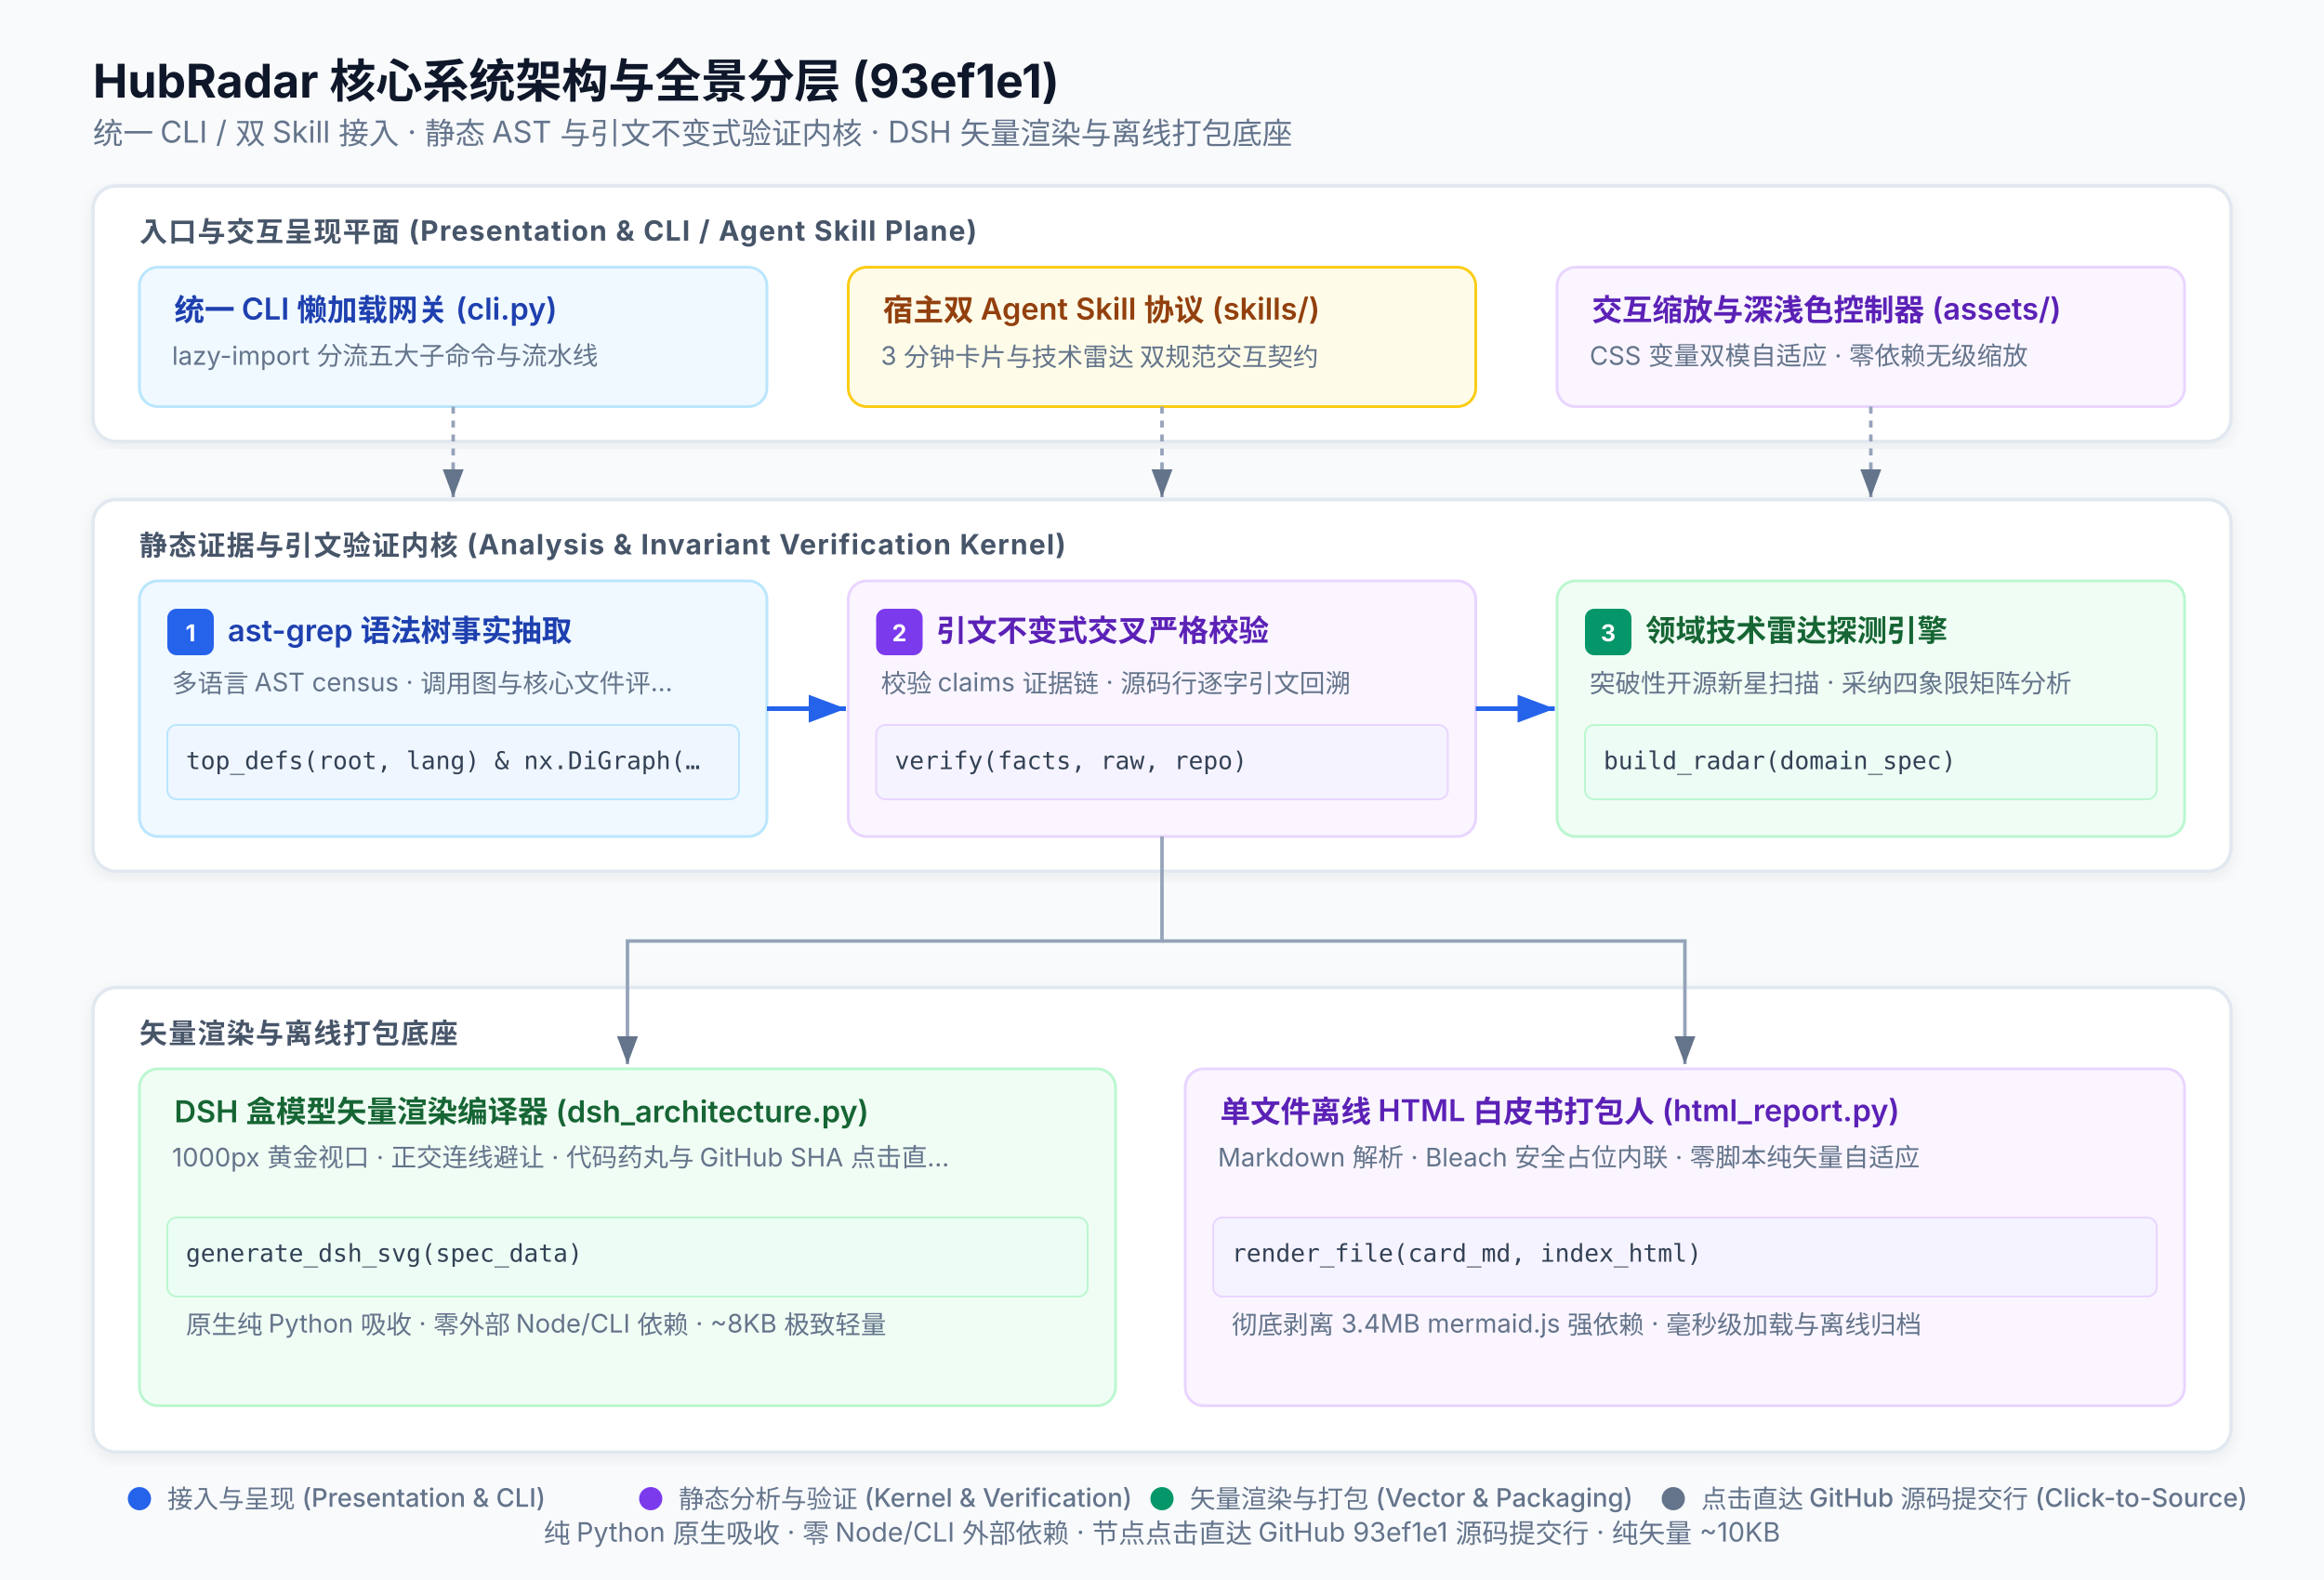
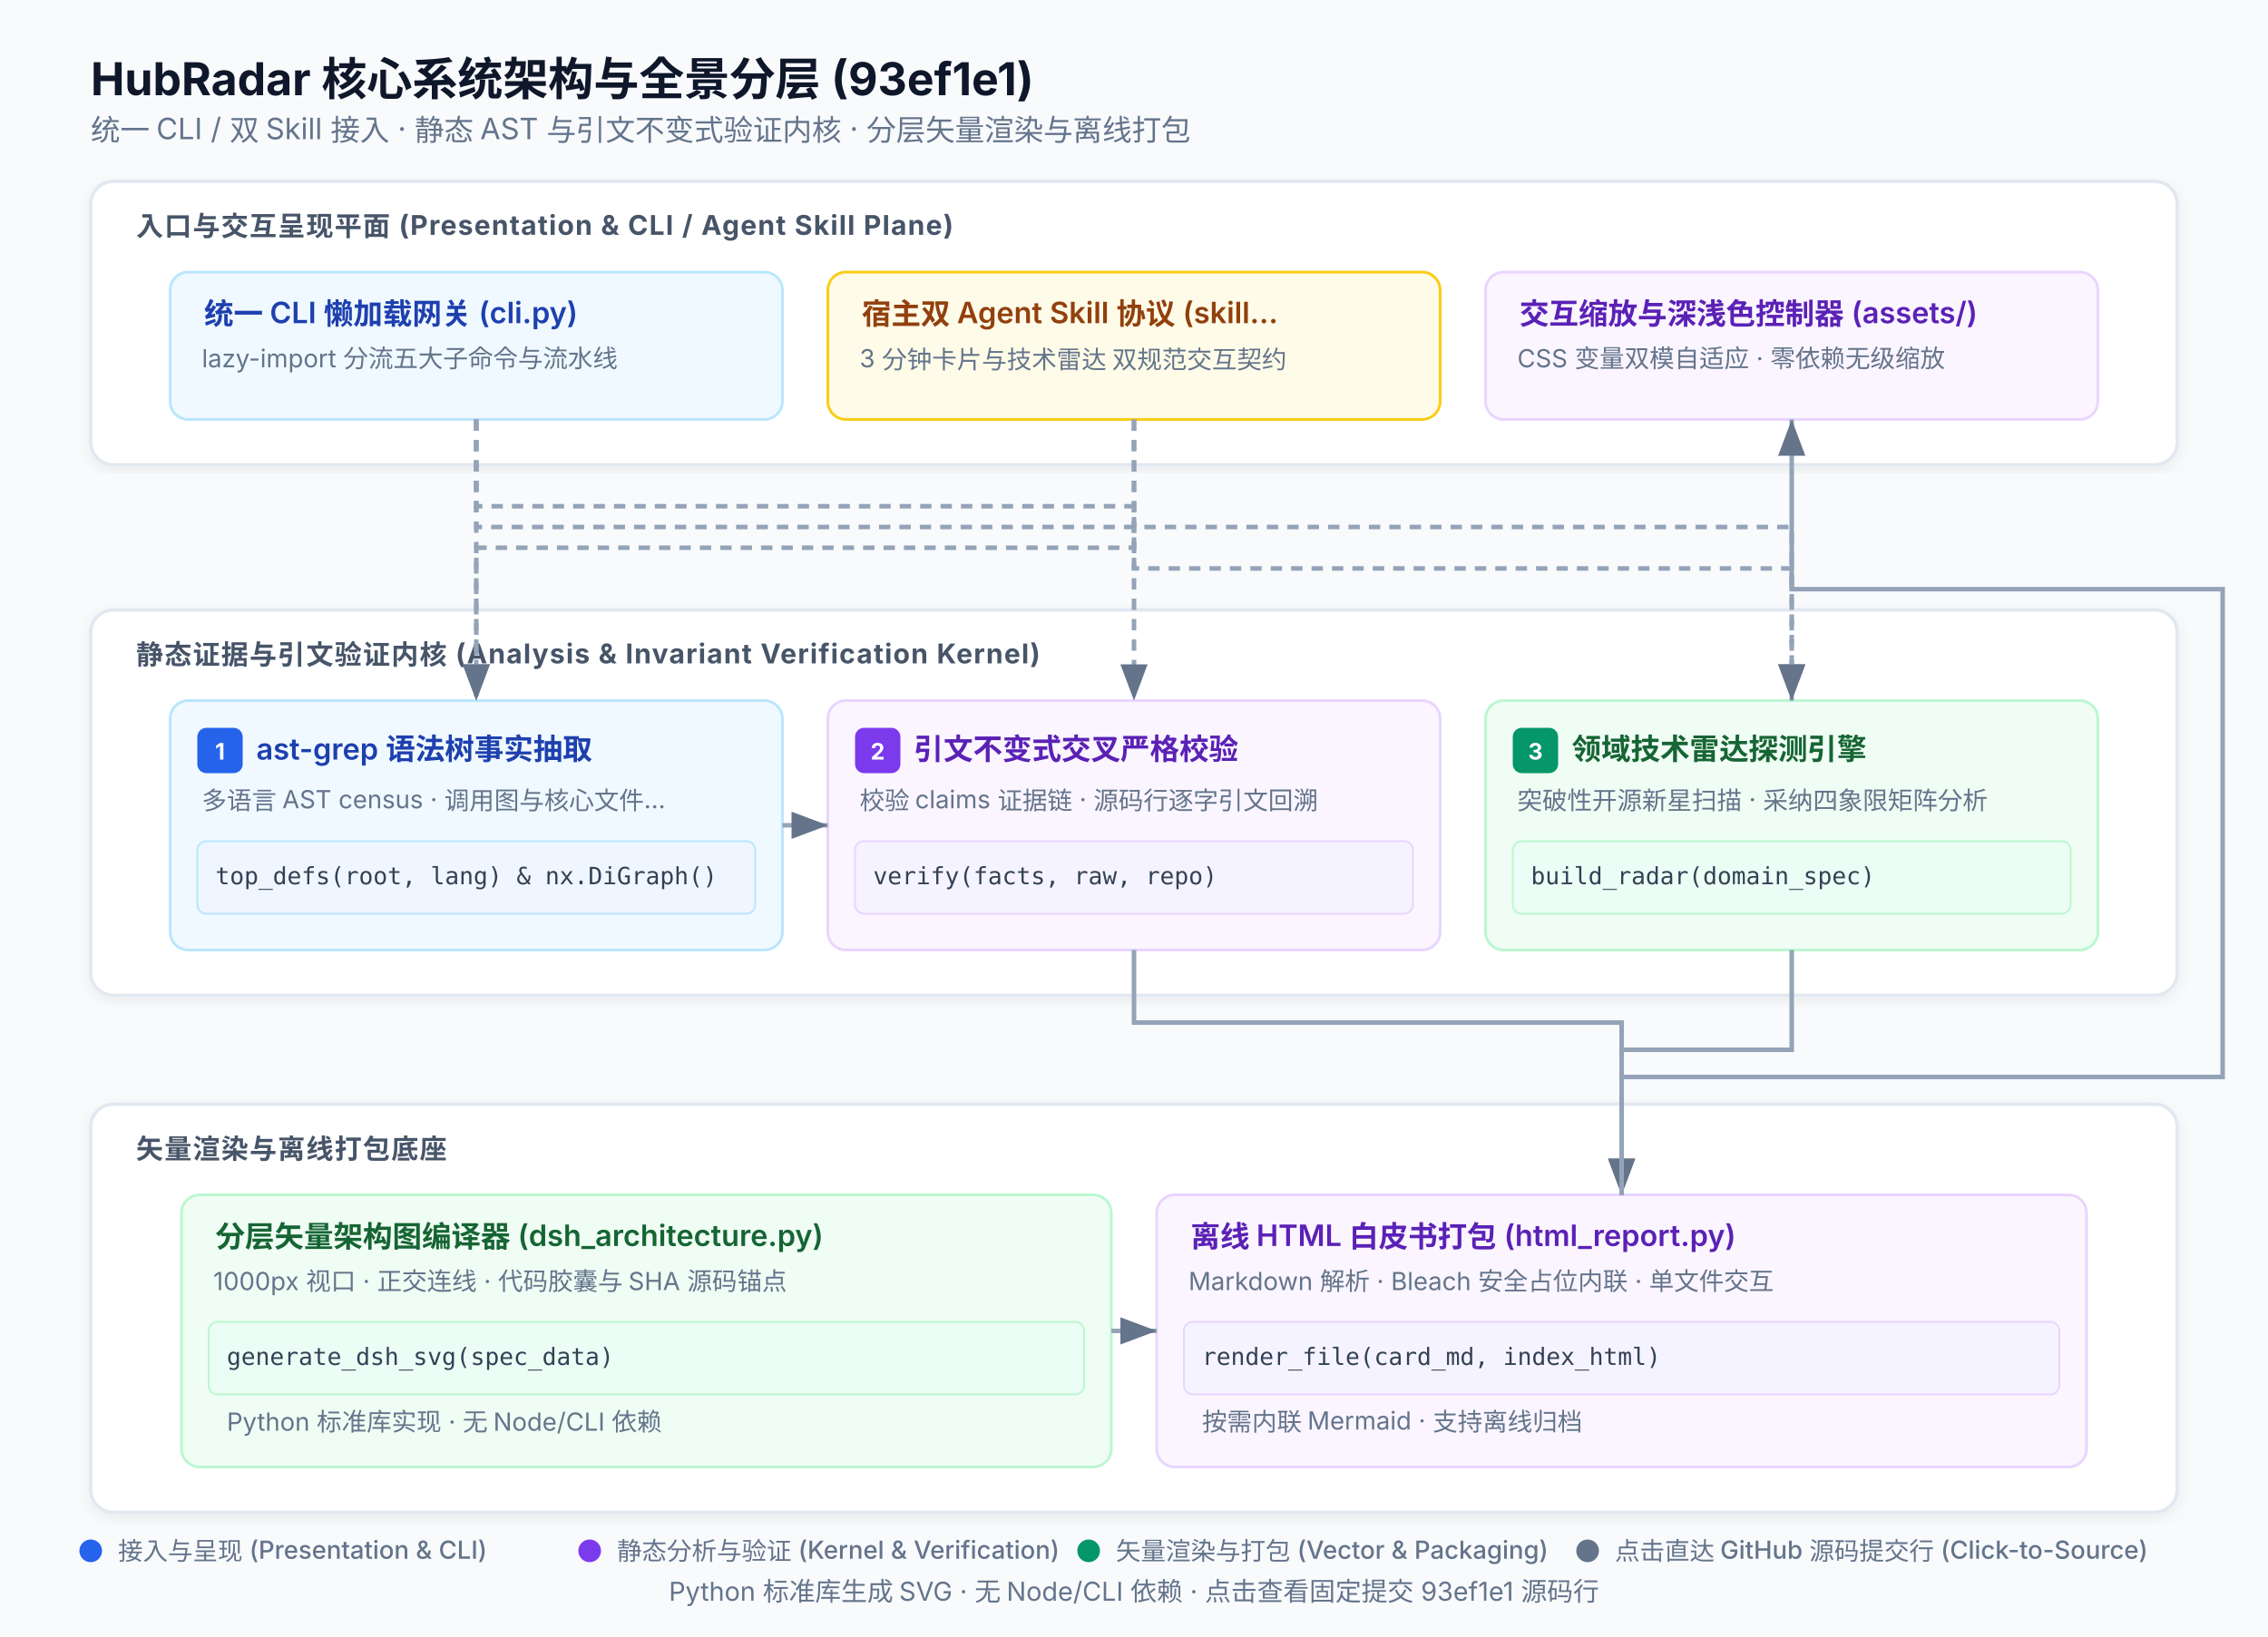
- <svg xmlns="http://www.w3.org/2000/svg" viewBox="0 0 1000 680" width="1000" height="680" style="max-width:100%;height:auto;display:block;margin:0 auto;" role="img" aria-label="HubRadar 核心系统架构与全景分层 (93ef1e1)">
+ <svg xmlns="http://www.w3.org/2000/svg" viewBox="0 0 1000 722" width="1000" height="722" style="max-width:100%;height:auto;display:block;margin:0 auto;" role="img" aria-label="HubRadar 核心系统架构与全景分层 (93ef1e1)">
  <defs>
    <marker id="arrow-blue-hubradar" markerWidth="8" markerHeight="6" refX="8" refY="3" orient="auto">
      <polygon points="0 0, 8 3, 0 6" fill="#2563eb" />
    </marker>
    <marker id="arrow-gray-hubradar" markerWidth="8" markerHeight="6" refX="8" refY="3" orient="auto">
      <polygon points="0 0, 8 3, 0 6" fill="#64748b" />
    </marker>
    <marker id="arrow-emerald-hubradar" markerWidth="8" markerHeight="6" refX="8" refY="3" orient="auto">
      <polygon points="0 0, 8 3, 0 6" fill="#059669" />
    </marker>
    <filter id="card-shadow-hubradar" x="-3%" y="-3%" width="106%" height="106%">
      <feDropShadow dx="0" dy="2" stdDeviation="3" flood-opacity="0.06" />
    </filter>
    <filter id="card-hover-shadow-hubradar" x="-5%" y="-5%" width="110%" height="110%">
      <feDropShadow dx="0" dy="4" stdDeviation="6" flood-opacity="0.12" />
    </filter>
  </defs>
  <style>
    text { font-family: -apple-system, BlinkMacSystemFont, "Segoe UI", "PingFang SC", "Hiragino Sans GB", sans-serif; }
    .canvas-bg { fill: var(--surface, #f8fafc); }
    .arch-title { font-size: 20px; font-weight: 700; fill: var(--text, #0f172a); }
    .arch-subtitle { font-size: 13px; font-weight: 400; fill: var(--muted, #64748b); }
    .layer-container { fill: var(--bg, #ffffff); stroke: var(--line, #e2e8f0); }
    .layer-title { font-size: 12px; font-weight: 700; fill: var(--muted, #475569); letter-spacing: 0.5px; text-transform: uppercase; }
    .card-title { font-size: 13px; font-weight: 600; }
    .card-desc { font-size: 11px; font-weight: 400; fill: #64748b; }
    .code-pill { font-size: 10.5px; font-family: ui-monospace, SFMono-Regular, Menlo, Monaco, monospace; fill: #334155; }
    .badge-text { font-size: 10px; font-weight: 700; fill: #ffffff; }
    .footer-note { font-size: 11.5px; font-weight: 400; fill: var(--muted, #64748b); }
    .legend-text { font-size: 11px; font-weight: 500; fill: var(--muted, #64748b); }
    a.card-anchor { text-decoration: none; cursor: pointer; }
    a.card-anchor:hover rect.card-rect { stroke-width: 2px; stroke: #2563eb; filter: url(#card-hover-shadow-hubradar); }
    a.card-anchor:hover text.card-title { fill: #2563eb; }
    :root[data-theme=dark] .canvas-bg { fill: #0f172a; }
    :root[data-theme=dark] .arch-title { fill: #f8fafc; }
    :root[data-theme=dark] .arch-subtitle { fill: #94a3b8; }
    :root[data-theme=dark] .layer-container { fill: #172236; stroke: #334155; }
    :root[data-theme=dark] .layer-title { fill: #94a3b8; }
    :root[data-theme=dark] .footer-note { fill: #94a3b8; }
    :root[data-theme=dark] .legend-text { fill: #94a3b8; }
    :root[data-theme=dark] .card-desc { fill: #94a3b8; }
    @media (prefers-color-scheme: dark) {
      .canvas-bg { fill: #0f172a; }
      .arch-title { fill: #f8fafc; }
      .arch-subtitle { fill: #94a3b8; }
      .layer-container { fill: #172236; stroke: #334155; }
      .layer-title { fill: #94a3b8; }
      .footer-note { fill: #94a3b8; }
      .legend-text { fill: #94a3b8; }
      .card-desc { fill: #94a3b8; }
    }
  </style>
-   <rect width="1000" height="680" class="canvas-bg" data-graph-role="background" />
+   <rect width="1000" height="722" class="canvas-bg" data-graph-role="background" />
  <text x="40" y="42" class="arch-title">HubRadar 核心系统架构与全景分层 (93ef1e1)</text>
-   <text x="40" y="62" class="arch-subtitle">统一 CLI / 双 Skill 接入 · 静态 AST 与引文不变式验证内核 · DSH 矢量渲染与离线打包底座</text>
-   <rect x="40" y="80" width="920" height="110" rx="10" stroke-width="1.5" class="layer-container" filter="url(#card-shadow-hubradar)" data-graph-role="container" />
+   <text x="40" y="62" class="arch-subtitle">统一 CLI / 双 Skill 接入 · 静态 AST 与引文不变式验证内核 · 分层矢量渲染与离线打包</text>
+   <rect x="40" y="80" width="920" height="125" rx="10" stroke-width="1.5" class="layer-container" filter="url(#card-shadow-hubradar)" data-graph-role="container" data-layer-id="presentation" />
  <text x="60" y="104" class="layer-title">入口与交互呈现平面 (Presentation &amp; CLI / Agent Skill Plane)</text>
  <a class="card-anchor" href="https://github.com/Li-Sanze/hubradar/blob/93ef1e15c8e79c0a5a337e19624b002ef7906cbb/hubradar/cli.py#L44-L88" target="_blank" rel="noopener">
-     <g transform="translate(60, 115)">
-       <rect width="270" height="60" rx="8" fill="#f0f9ff" stroke="#bae6fd" stroke-width="1.2" class="card-rect" />
+     <g transform="translate(75, 120)" data-card-id="cli">
+       <rect width="270" height="65" rx="8" fill="#f0f9ff" stroke="#bae6fd" stroke-width="1.2" class="card-rect" />
      <text x="15" y="23" class="card-title" fill="#1e40af">统一 CLI 懒加载网关 (cli.py)</text>
      <text x="14" y="42" class="card-desc">lazy-import 分流五大子命令与流水线</text>
    </g>
  </a>
  <a class="card-anchor" href="https://github.com/Li-Sanze/hubradar/blob/93ef1e15c8e79c0a5a337e19624b002ef7906cbb/skills/hubradar/SKILL.md#L1-L35" target="_blank" rel="noopener">
-     <g transform="translate(365, 115)">
-       <rect width="270" height="60" rx="8" fill="#fefce8" stroke="#facc15" stroke-width="1.2" class="card-rect" />
-       <text x="15" y="23" class="card-title" fill="#92400e">宿主双 Agent Skill 协议 (skills/)</text>
+     <g transform="translate(365, 120)" data-card-id="skills">
+       <rect width="270" height="65" rx="8" fill="#fefce8" stroke="#facc15" stroke-width="1.2" class="card-rect" />
+       <text x="15" y="23" class="card-title" fill="#92400e">宿主双 Agent Skill 协议 (skill…</text>
      <text x="14" y="42" class="card-desc">3 分钟卡片与技术雷达 双规范交互契约</text>
    </g>
  </a>
  <a class="card-anchor" href="https://github.com/Li-Sanze/hubradar/blob/93ef1e15c8e79c0a5a337e19624b002ef7906cbb/hubradar/assets/report.js#L125-L175" target="_blank" rel="noopener">
-     <g transform="translate(670, 115)">
-       <rect width="270" height="60" rx="8" fill="#faf5ff" stroke="#e9d5ff" stroke-width="1.2" class="card-rect" />
+     <g transform="translate(655, 120)" data-card-id="report-ui">
+       <rect width="270" height="65" rx="8" fill="#faf5ff" stroke="#e9d5ff" stroke-width="1.2" class="card-rect" />
      <text x="15" y="23" class="card-title" fill="#5b21b6">交互缩放与深浅色控制器 (assets/)</text>
      <text x="14" y="42" class="card-desc">CSS 变量双模自适应 · 零依赖无级缩放</text>
    </g>
  </a>
-   <rect x="40" y="215" width="920" height="160" rx="10" stroke-width="1.5" class="layer-container" filter="url(#card-shadow-hubradar)" data-graph-role="container" />
-   <text x="60" y="239" class="layer-title">静态证据与引文验证内核 (Analysis &amp; Invariant Verification Kernel)</text>
+   <rect x="40" y="269" width="920" height="170" rx="10" stroke-width="1.5" class="layer-container" filter="url(#card-shadow-hubradar)" data-graph-role="container" data-layer-id="analysis" />
+   <text x="60" y="293" class="layer-title">静态证据与引文验证内核 (Analysis &amp; Invariant Verification Kernel)</text>
  <a class="card-anchor" href="https://github.com/Li-Sanze/hubradar/blob/93ef1e15c8e79c0a5a337e19624b002ef7906cbb/hubradar/prepare.py#L190-L225" target="_blank" rel="noopener">
-     <g transform="translate(60, 250)">
+     <g transform="translate(75, 309)" data-card-id="prepare">
      <rect width="270" height="110" rx="8" fill="#f0f9ff" stroke="#bae6fd" stroke-width="1.2" class="card-rect" />
      <rect x="12" y="12" width="20" height="20" rx="4" fill="#2563eb" />
      <text x="22" y="26" text-anchor="middle" class="badge-text">1</text>
      <text x="38" y="26" class="card-title" fill="#1e40af">ast-grep 语法树事实抽取</text>
-       <text x="14" y="48" class="card-desc">多语言 AST census · 调用图与核心文件评…</text>
+       <text x="14" y="48" class="card-desc">多语言 AST census · 调用图与核心文件…</text>
      <rect x="12" y="62" width="246" height="32" rx="4" fill="#eff6ff" stroke="#bae6fd" stroke-width="0.8" />
-       <text x="20" y="81" class="code-pill">top_defs(root, lang) &amp; nx.DiGraph(…</text>
+       <text x="20" y="81" class="code-pill">top_defs(root, lang) &amp; nx.DiGraph()</text>
    </g>
  </a>
  <a class="card-anchor" href="https://github.com/Li-Sanze/hubradar/blob/93ef1e15c8e79c0a5a337e19624b002ef7906cbb/hubradar/finalize.py#L53-L88" target="_blank" rel="noopener">
-     <g transform="translate(365, 250)">
+     <g transform="translate(365, 309)" data-card-id="verify">
      <rect width="270" height="110" rx="8" fill="#faf5ff" stroke="#e9d5ff" stroke-width="1.2" class="card-rect" />
      <rect x="12" y="12" width="20" height="20" rx="4" fill="#7c3aed" />
      <text x="22" y="26" text-anchor="middle" class="badge-text">2</text>
      <text x="38" y="26" class="card-title" fill="#5b21b6">引文不变式交叉严格校验</text>
      <text x="14" y="48" class="card-desc">校验 claims 证据链 · 源码行逐字引文回溯</text>
      <rect x="12" y="62" width="246" height="32" rx="4" fill="#f5f3ff" stroke="#e9d5ff" stroke-width="0.8" />
      <text x="20" y="81" class="code-pill">verify(facts, raw, repo)</text>
    </g>
  </a>
  <a class="card-anchor" href="https://github.com/Li-Sanze/hubradar/blob/93ef1e15c8e79c0a5a337e19624b002ef7906cbb/hubradar/radar.py#L15-L60" target="_blank" rel="noopener">
-     <g transform="translate(670, 250)">
+     <g transform="translate(655, 309)" data-card-id="radar">
      <rect width="270" height="110" rx="8" fill="#f0fdf4" stroke="#bbf7d0" stroke-width="1.2" class="card-rect" />
      <rect x="12" y="12" width="20" height="20" rx="4" fill="#059669" />
      <text x="22" y="26" text-anchor="middle" class="badge-text">3</text>
      <text x="38" y="26" class="card-title" fill="#166534">领域技术雷达探测引擎</text>
      <text x="14" y="48" class="card-desc">突破性开源新星扫描 · 采纳四象限矩阵分析</text>
      <rect x="12" y="62" width="246" height="32" rx="4" fill="#ecfdf5" stroke="#bbf7d0" stroke-width="0.8" />
      <text x="20" y="81" class="code-pill">build_radar(domain_spec)</text>
    </g>
  </a>
-   <rect x="40" y="425" width="920" height="200" rx="10" stroke-width="1.5" class="layer-container" filter="url(#card-shadow-hubradar)" data-graph-role="container" />
-   <text x="60" y="449" class="layer-title">矢量渲染与离线打包底座</text>
+   <rect x="40" y="487" width="920" height="180" rx="10" stroke-width="1.5" class="layer-container" filter="url(#card-shadow-hubradar)" data-graph-role="container" data-layer-id="output" />
+   <text x="60" y="511" class="layer-title">矢量渲染与离线打包底座</text>
  <a class="card-anchor" href="https://github.com/Li-Sanze/hubradar/blob/93ef1e15c8e79c0a5a337e19624b002ef7906cbb/hubradar/dsh_architecture.py#L78-L150" target="_blank" rel="noopener">
-     <g transform="translate(60, 460)">
-       <rect width="420" height="145" rx="8" fill="#f0fdf4" stroke="#bbf7d0" stroke-width="1.2" class="card-rect" />
-       <text x="15" y="23" class="card-title" fill="#166534">DSH 盒模型矢量渲染编译器 (dsh_architecture.py)</text>
-       <text x="14" y="42" class="card-desc">1000px 黄金视口 · 正交连线避让 · 代码药丸与 GitHub SHA 点击直…</text>
-       <rect x="12" y="64" width="396" height="34" rx="4" fill="#ecfdf5" stroke="#bbf7d0" stroke-width="0.8" />
-       <text x="20" y="83" class="code-pill">generate_dsh_svg(spec_data)</text>
-       <text x="20" y="114" class="card-desc" fill="#166534">原生纯 Python 吸收 · 零外部 Node/CLI 依赖 · ~8KB 极致轻量</text>
+     <g transform="translate(80, 527)" data-card-id="svg">
+       <rect width="410" height="120" rx="8" fill="#f0fdf4" stroke="#bbf7d0" stroke-width="1.2" class="card-rect" />
+       <text x="15" y="23" class="card-title" fill="#166534">分层矢量架构图编译器 (dsh_architecture.py)</text>
+       <text x="14" y="42" class="card-desc">1000px 视口 · 正交连线 · 代码胶囊与 SHA 源码锚点</text>
+       <rect x="12" y="56" width="386" height="32" rx="4" fill="#ecfdf5" stroke="#bbf7d0" stroke-width="0.8" />
+       <text x="20" y="75" class="code-pill">generate_dsh_svg(spec_data)</text>
+       <text x="20" y="104" class="card-desc" fill="#166534">Python 标准库实现 · 无 Node/CLI 依赖</text>
    </g>
  </a>
  <a class="card-anchor" href="https://github.com/Li-Sanze/hubradar/blob/93ef1e15c8e79c0a5a337e19624b002ef7906cbb/hubradar/html_report.py#L145-L185" target="_blank" rel="noopener">
-     <g transform="translate(510, 460)">
-       <rect width="430" height="145" rx="8" fill="#faf5ff" stroke="#e9d5ff" stroke-width="1.2" class="card-rect" />
-       <text x="15" y="23" class="card-title" fill="#5b21b6">单文件离线 HTML 白皮书打包人 (html_report.py)</text>
-       <text x="14" y="42" class="card-desc">Markdown 解析 · Bleach 安全占位内联 · 零脚本纯矢量自适应</text>
-       <rect x="12" y="64" width="406" height="34" rx="4" fill="#f5f3ff" stroke="#e9d5ff" stroke-width="0.8" />
-       <text x="20" y="83" class="code-pill">render_file(card_md, index_html)</text>
-       <text x="20" y="114" class="card-desc" fill="#5b21b6">彻底剥离 3.4MB mermaid.js 强依赖 · 毫秒级加载与离线归档</text>
+     <g transform="translate(510, 527)" data-card-id="html">
+       <rect width="410" height="120" rx="8" fill="#faf5ff" stroke="#e9d5ff" stroke-width="1.2" class="card-rect" />
+       <text x="15" y="23" class="card-title" fill="#5b21b6">离线 HTML 白皮书打包 (html_report.py)</text>
+       <text x="14" y="42" class="card-desc">Markdown 解析 · Bleach 安全占位内联 · 单文件交互</text>
+       <rect x="12" y="56" width="386" height="32" rx="4" fill="#f5f3ff" stroke="#e9d5ff" stroke-width="0.8" />
+       <text x="20" y="75" class="code-pill">render_file(card_md, index_html)</text>
+       <text x="20" y="104" class="card-desc" fill="#5b21b6">按需内联 Mermaid · 支持离线归档</text>
    </g>
  </a>
-   <line x1="195" y1="175" x2="195" y2="214" stroke="#94a3b8" stroke-width="1.5" marker-end="url(#arrow-gray-hubradar)" stroke-dasharray="3 3" />
-   <line x1="500" y1="175" x2="500" y2="214" stroke="#94a3b8" stroke-width="1.5" marker-end="url(#arrow-gray-hubradar)" stroke-dasharray="3 3" />
-   <line x1="805" y1="175" x2="805" y2="214" stroke="#94a3b8" stroke-width="1.5" marker-end="url(#arrow-gray-hubradar)" stroke-dasharray="3 3" />
-   <line x1="330" y1="305" x2="364" y2="305" stroke="#2563eb" stroke-width="2" marker-end="url(#arrow-blue-hubradar)" />
-   <line x1="635" y1="305" x2="669" y2="305" stroke="#2563eb" stroke-width="2" marker-end="url(#arrow-blue-hubradar)" />
-   <polyline points="500,360 500,405 270,405 270,458" fill="none" stroke="#94a3b8" stroke-width="1.5" marker-end="url(#arrow-gray-hubradar)" />
-   <polyline points="500,405 725,405 725,458" fill="none" stroke="#94a3b8" stroke-width="1.5" marker-end="url(#arrow-gray-hubradar)" />
-   <circle cx="60" cy="645" r="5" fill="#2563eb" />
-   <text x="72" y="649" class="legend-text">接入与呈现 (Presentation &amp; CLI)</text>
-   <circle cx="280" cy="645" r="5" fill="#7c3aed" />
-   <text x="292" y="649" class="legend-text">静态分析与验证 (Kernel &amp; Verification)</text>
-   <circle cx="500" cy="645" r="5" fill="#059669" />
-   <text x="512" y="649" class="legend-text">矢量渲染与打包 (Vector &amp; Packaging)</text>
-   <circle cx="720" cy="645" r="5" fill="#64748b" />
-   <text x="732" y="649" class="legend-text">点击直达 GitHub 源码提交行 (Click-to-Source)</text>
-   <text x="500" y="664" text-anchor="middle" class="footer-note">纯 Python 原生吸收 · 零 Node/CLI 外部依赖 · 节点点击直达 GitHub 93ef1e1 源码提交行 · 纯矢量 ~10KB</text>
+   <polyline points="210,185 210,214.143 210,214.143 210,309" fill="none" stroke="#94a3b8" stroke-width="2" marker-end="url(#arrow-gray-hubradar)" stroke-dasharray="5 4" data-edge-from="cli" data-edge-to="prepare" />
+   <polyline points="210,185 210,223.286 500,223.286 500,309" fill="none" stroke="#94a3b8" stroke-width="2" marker-end="url(#arrow-gray-hubradar)" stroke-dasharray="5 4" data-edge-from="cli" data-edge-to="verify" />
+   <polyline points="210,185 210,232.429 790,232.429 790,309" fill="none" stroke="#94a3b8" stroke-width="2" marker-end="url(#arrow-gray-hubradar)" stroke-dasharray="5 4" data-edge-from="cli" data-edge-to="radar" />
+   <polyline points="500,185 500,241.571 210,241.571 210,309" fill="none" stroke="#94a3b8" stroke-width="2" marker-end="url(#arrow-gray-hubradar)" stroke-dasharray="5 4" data-edge-from="skills" data-edge-to="prepare" />
+   <polyline points="500,185 500,250.714 790,250.714 790,309" fill="none" stroke="#94a3b8" stroke-width="2" marker-end="url(#arrow-gray-hubradar)" stroke-dasharray="5 4" data-edge-from="skills" data-edge-to="radar" />
+   <polyline points="345,364 355,364 355,364 365,364" fill="none" stroke="#94a3b8" stroke-width="2" marker-end="url(#arrow-gray-hubradar)" data-edge-from="prepare" data-edge-to="verify" />
+   <polyline points="500,419 500,451 715,451 715,527" fill="none" stroke="#94a3b8" stroke-width="2" marker-end="url(#arrow-gray-hubradar)" data-edge-from="verify" data-edge-to="html" />
+   <polyline points="790,419 790,463 715,463 715,527" fill="none" stroke="#94a3b8" stroke-width="2" marker-end="url(#arrow-gray-hubradar)" data-edge-from="radar" data-edge-to="html" />
+   <polyline points="490,587 500,587 500,587 510,587" fill="none" stroke="#94a3b8" stroke-width="2" marker-end="url(#arrow-gray-hubradar)" data-edge-from="svg" data-edge-to="html" />
+   <polyline points="715,527 715,475 980,475 980,259.857 790,259.857 790,185" fill="none" stroke="#94a3b8" stroke-width="2" marker-end="url(#arrow-gray-hubradar)" data-edge-from="html" data-edge-to="report-ui" />
+   <circle cx="40" cy="684" r="5" fill="#2563eb" />
+   <text x="52" y="688" class="legend-text">接入与呈现 (Presentation &amp; CLI)</text>
+   <circle cx="260" cy="684" r="5" fill="#7c3aed" />
+   <text x="272" y="688" class="legend-text">静态分析与验证 (Kernel &amp; Verification)</text>
+   <circle cx="480" cy="684" r="5" fill="#059669" />
+   <text x="492" y="688" class="legend-text">矢量渲染与打包 (Vector &amp; Packaging)</text>
+   <circle cx="700" cy="684" r="5" fill="#64748b" />
+   <text x="712" y="688" class="legend-text">点击直达 GitHub 源码提交行 (Click-to-Source)</text>
+   <text x="500" y="706" text-anchor="middle" class="footer-note">Python 标准库生成 SVG · 无 Node/CLI 依赖 · 点击查看固定提交 93ef1e1 源码行</text>
</svg>
